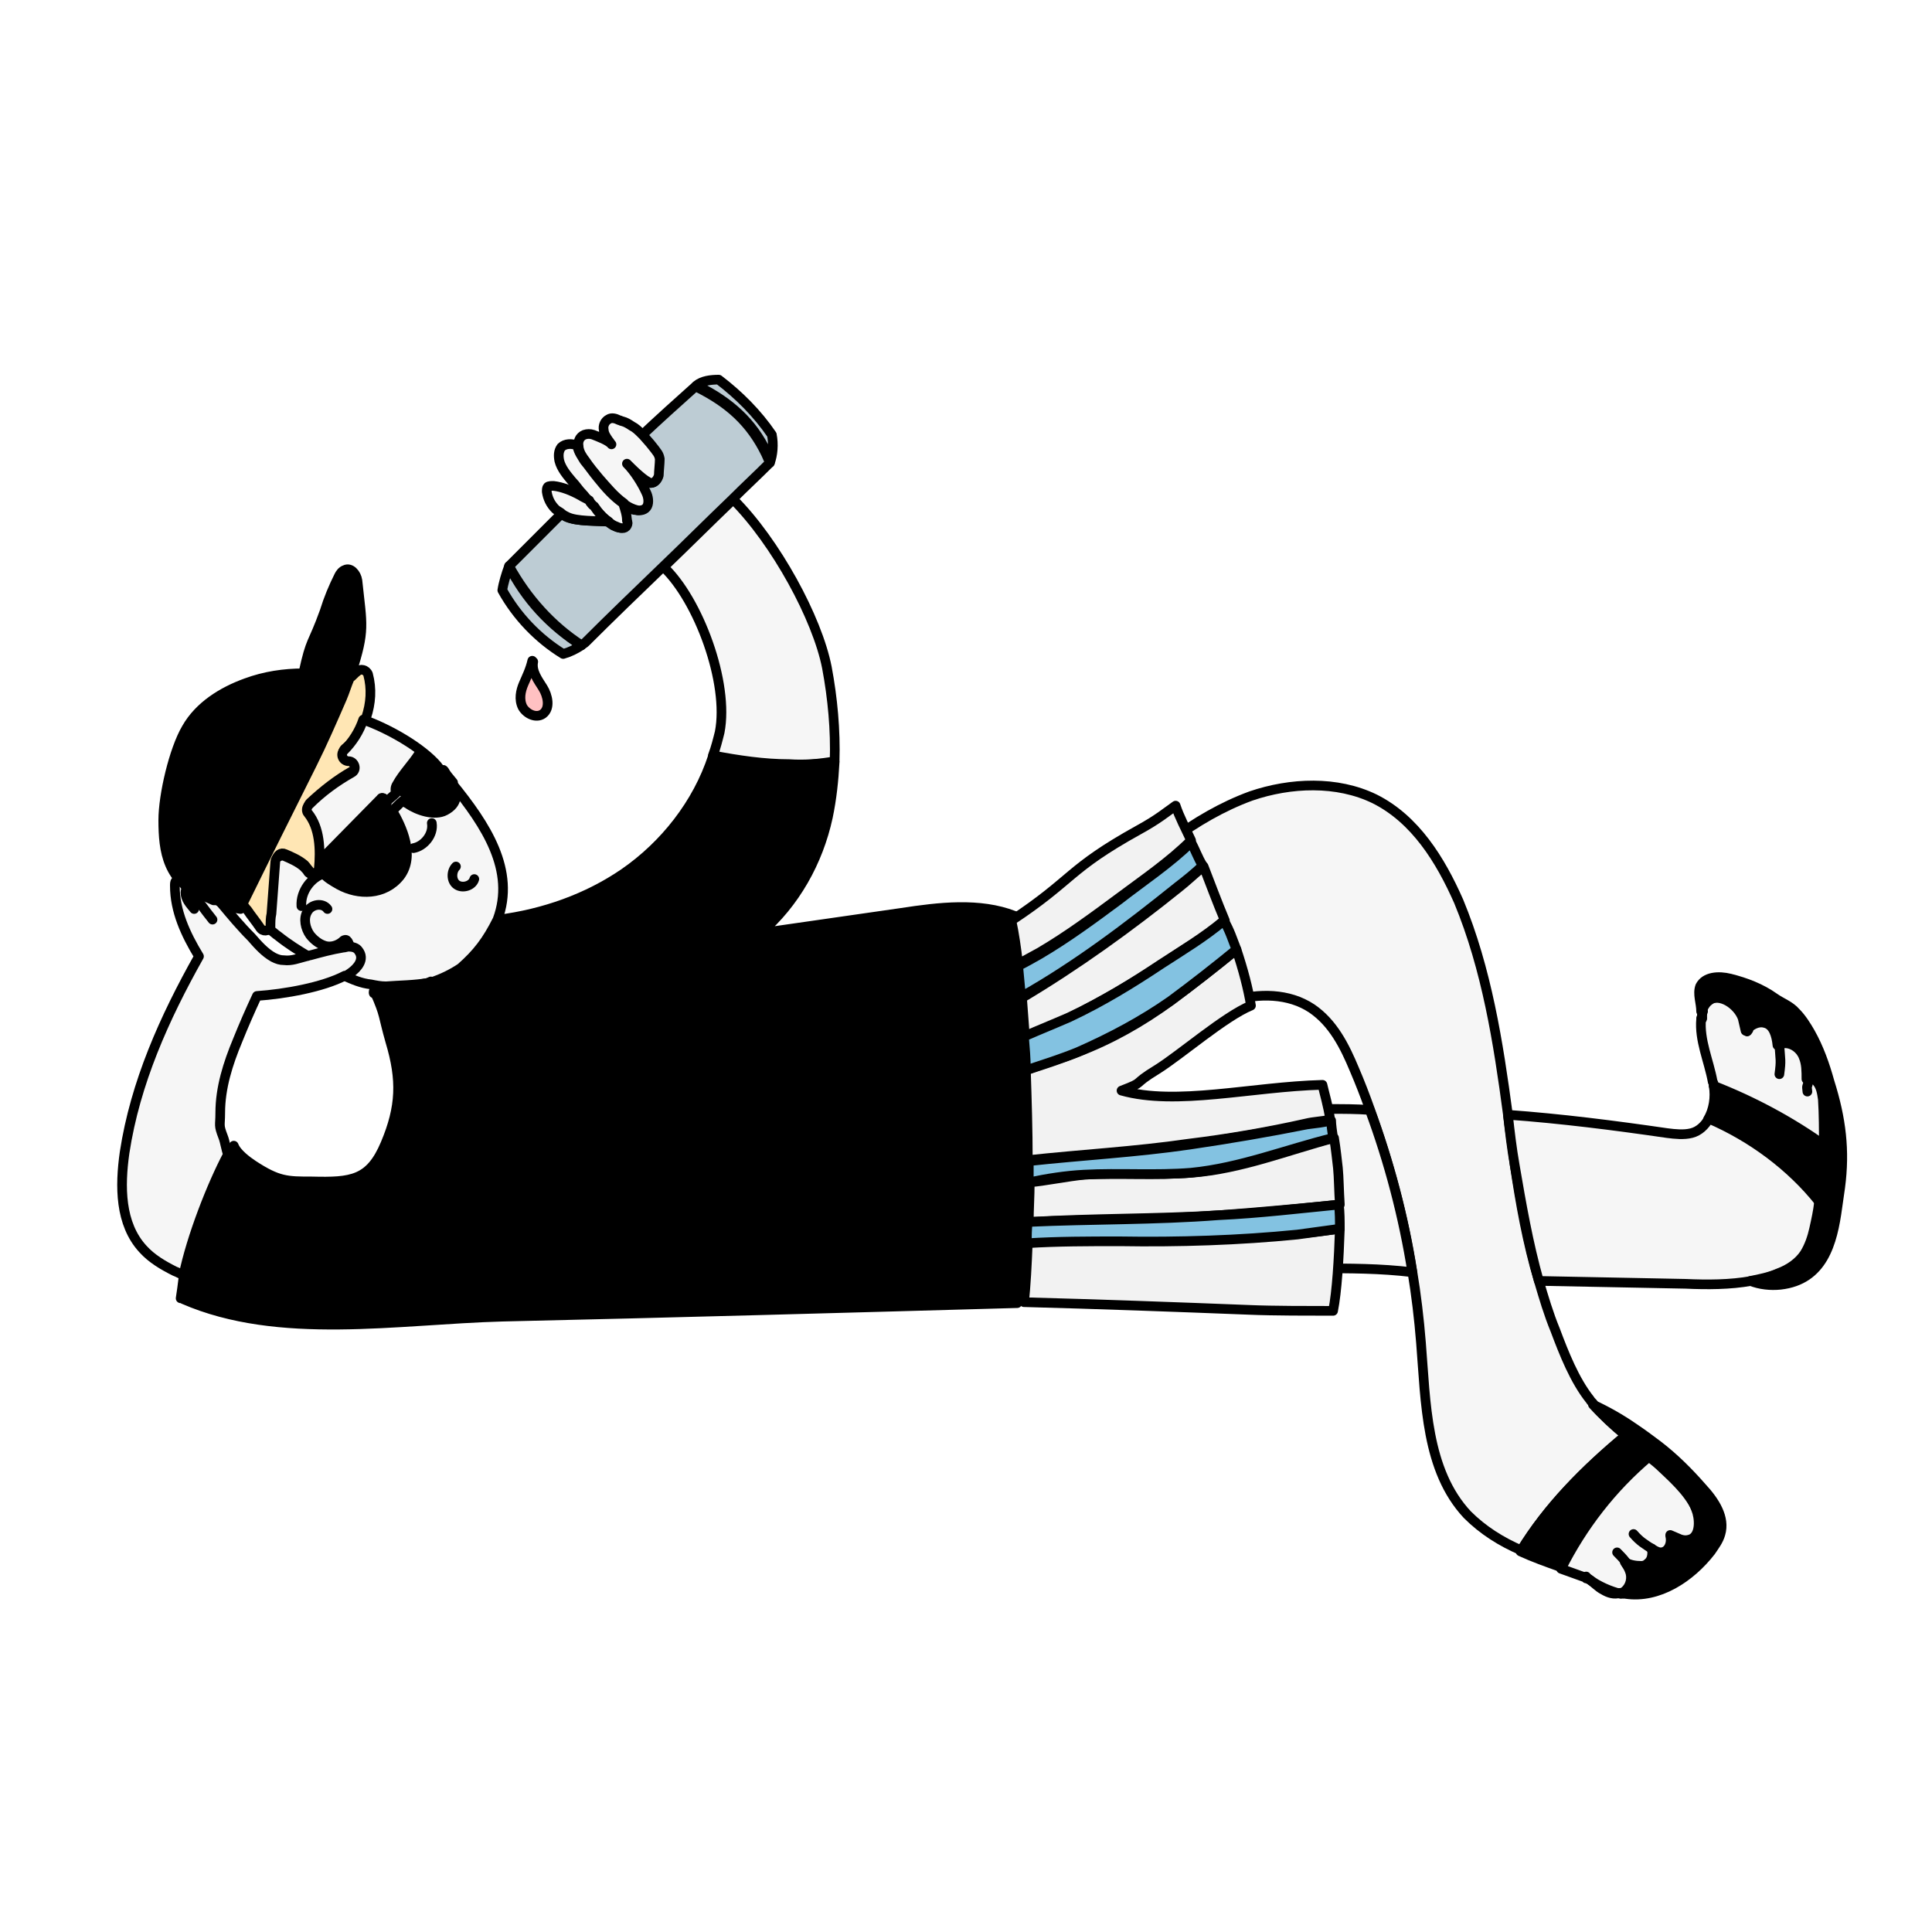
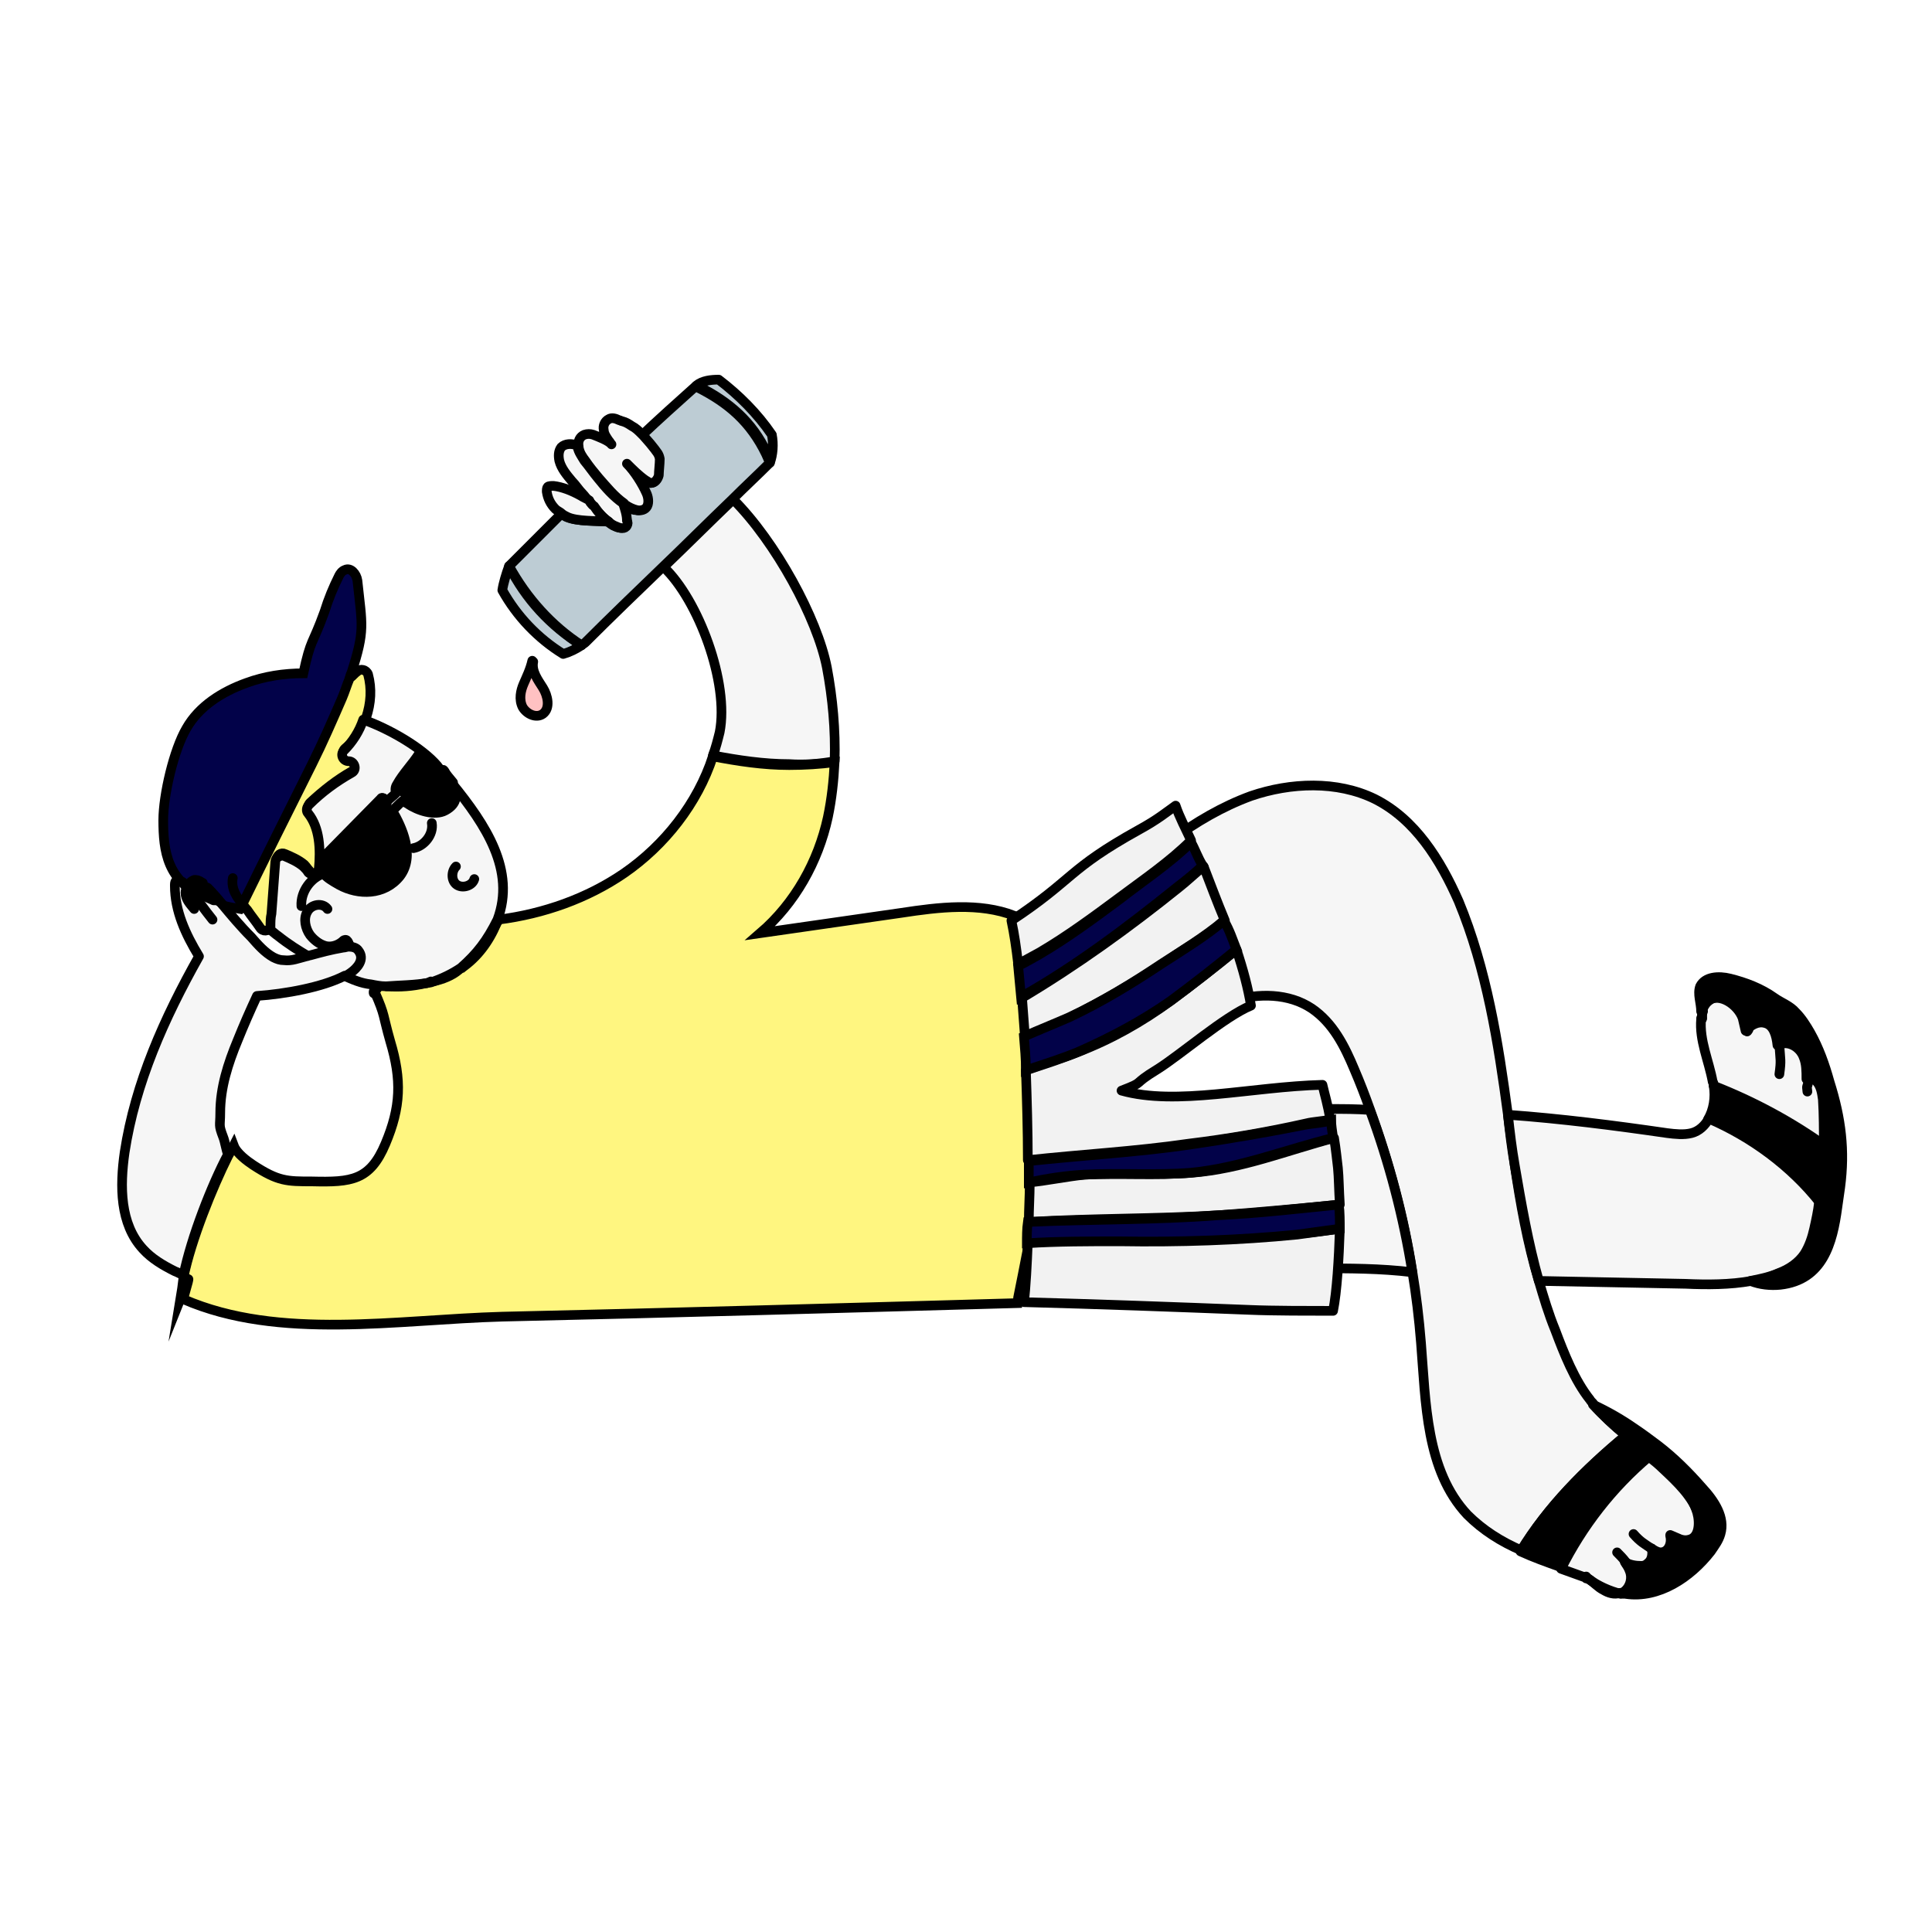
<svg xmlns="http://www.w3.org/2000/svg" version="1.1" id="Calque_1" x="0px" y="0px" viewBox="0 0 200 200" style="enable-background:new 0 0 200 200;" xml:space="preserve">
  <style type="text/css">
	.st0{fill:none;stroke:#000000;stroke-linecap:round;stroke-linejoin:round;stroke-miterlimit:10;}
	.st1{fill:#F6F6F6;stroke:#000000;stroke-linecap:round;stroke-linejoin:round;stroke-miterlimit:10;}
	.st2{stroke:#000000;stroke-linecap:round;stroke-linejoin:round;stroke-miterlimit:10;}
- 	.st3{fill:#FFC1C2;stroke:#000000;stroke-linecap:round;stroke-linejoin:round;stroke-miterlimit:10;}
- 	.st4{fill:#FFE6B4;stroke:#000000;stroke-linecap:round;stroke-linejoin:round;stroke-miterlimit:10;}
- 	.st5{fill:#BDCCD4;stroke:#000000;stroke-linecap:round;stroke-linejoin:round;stroke-miterlimit:10;}
- 	.st6{fill:none;stroke:#000000;stroke-miterlimit:10;}
- 	.st7{fill:#F2F2F2;stroke:#000000;stroke-linecap:round;stroke-linejoin:round;stroke-miterlimit:10;}
- 	.st8{fill:#83C2E1;stroke:#000000;stroke-linecap:round;stroke-linejoin:round;stroke-miterlimit:10;}
+ 	.st3{fill:#020249;stroke:#000000;stroke-miterlimit:10;}
+ 	.st4{fill:#FFF680;stroke:#000000;stroke-miterlimit:10;}
+ 	.st5{fill:#FFC1C2;stroke:#000000;stroke-linecap:round;stroke-linejoin:round;stroke-miterlimit:10;}
+ 	.st6{fill:#BDCCD4;stroke:#000000;stroke-linecap:round;stroke-linejoin:round;stroke-miterlimit:10;}
+ 	.st7{fill:none;stroke:#000000;stroke-miterlimit:10;}
+ 	.st8{fill:#F2F2F2;stroke:#000000;stroke-linecap:round;stroke-linejoin:round;stroke-miterlimit:10;}
</style>
  <path class="st0" d="M173,159c-1-0.6-1.4-0.8-2-1.7" />
  <path class="st1" d="M168.3,148.6c-4.2,3.5-8.1,7.4-10.8,11.9c-2.1-0.9-4-2.1-5.6-3.7c-4.3-4.6-4.3-11.6-4.8-17.8  c-0.2-2.5-0.5-5-0.9-7.4c-0.9-5.7-2.4-11.3-4.4-16.8c-0.5-1.4-1-2.7-1.6-4.1c-1-2.4-2.2-4.8-4.4-6.3c-2.4-1.6-5.5-1.6-8.3-0.8  c-1-5.1-3.9-11.7-6.3-16.6c2.6-1.9,5.3-3.5,8.3-4.6c4.1-1.4,8.9-1.6,12.8,0.3c4.2,2.1,6.8,6.3,8.7,10.6c2.9,7,4.1,14.6,5.1,22.1  c0.2,1.7,0.5,3.5,0.7,5.2c0.6,4,1.3,8,2.5,12c0.5,1.7,1,3.4,1.7,5.1c0.9,2.4,2,5.2,3.6,7.2c0.1,0.2,0.3,0.3,0.4,0.5l0,0  C166,146.6,167.1,147.6,168.3,148.6z" />
  <path class="st0" d="M121.2,87.1L121.2,87.1" />
  <path class="st0" d="M180.9,106.7L180.9,106.7c0,0.4,0,1.1,0,2.1" />
  <path class="st2" d="M170.6,150.6c-3.7,3.2-6.8,7.2-9.1,11.6c-1.4-0.5-2.8-1-4.1-1.6c2.8-4.6,6.7-8.5,10.8-11.9  C169.1,149.3,169.9,149.9,170.6,150.6z" />
  <path class="st1" d="M174.9,159.5c-0.4,0.1-0.8,0-1.2-0.2c-0.2-0.1-0.5-0.2-0.7-0.3v0.1c0.2,0.7-0.2,1.7-1,1.7  c-0.3,0-0.5-0.2-0.8-0.3l-0.1-0.1v0.1c0.1,0.5,0,1.1-0.4,1.4c-0.2,0.2-0.5,0.2-0.7,0.3c-0.6,0.1-1.1-0.1-1.7-0.4  c0.2,0.3,0.4,0.5,0.5,0.9c0.3,0.7,0.1,1.7-0.5,2.1c-0.2,0.1-0.3,0.2-0.5,0.2c-1.2-0.3-2.3-0.8-3.3-1.5c-0.1,0-0.1-0.1-0.2-0.1  c0,0,0,0-0.1,0c0,0,0,0-0.1-0.1l0,0l0,0l0,0c-0.8-0.3-1.7-0.6-2.5-0.9c2.2-4.4,5.3-8.4,9.1-11.6c0.5,0.4,1,0.8,1.4,1.2  c1.5,1.4,3.1,2.9,3.8,4.9C176.2,157.8,176,159.3,174.9,159.5z" />
  <path class="st0" d="M126.3,104.2c0.2-0.1,0.4-0.2,0.7-0.3c0.2-0.1,0.4-0.1,0.6-0.2" />
  <path class="st0" d="M135.4,114.8c-0.2,0-0.4,0-0.6,0" />
  <path class="st2" d="M188.9,118.6c-0.1,2-0.2,3.9-0.5,5.9c-3-3.8-7.1-6.8-11.6-8.6c0.6-1,0.8-2.3,0.6-3.5  C181.5,114,185.4,116.1,188.9,118.6z" />
  <path class="st1" d="M188.9,118.6c-3.5-2.5-7.4-4.6-11.5-6.2c0-0.2,0-0.3-0.1-0.4c-0.4-2.2-1.4-4.3-1.2-6.5v-0.1  c0.1-0.2,0.1-0.4,0.1-0.7c0.1-0.4,0.3-0.8,0.7-1.1c1.2-1,3,0.3,3.6,1.8c0.2,0.4,0.3,0.8,0.3,1.3l0,0c0.1,0.2,0.1,0,0.1-0.2  c0.4-0.6,1.2-0.9,1.9-0.7c0.9,0.3,1.2,1.4,1.3,2.3c0.2-0.1,0.5-0.2,0.8-0.2c0.8,0,1.6,0.6,1.9,1.4c0.3,0.7,0.3,1.5,0.3,2.3  c0.3-0.1,0.7,0,1,0.2c0.5,0.5,0.6,1.2,0.7,1.9C188.9,115.4,189,117,188.9,118.6z" />
  <path class="st0" d="M176.3,104.7c-0.1,0.2-0.1,0.4-0.1,0.7" />
  <path class="st1" d="M188.4,124.5c-0.1,0.9-0.3,1.8-0.5,2.7s-0.4,1.9-1,2.6c-0.6,1-1.7,1.6-2.7,2s-1.9,0.7-2.9,0.8  c-2.2,0.4-4.6,0.4-6.8,0.3c-5.1-0.1-10.1-0.2-15.2-0.3c-1.1-3.9-1.8-7.9-2.5-12c-0.3-1.7-0.5-3.4-0.7-5.2c5.5,0.4,11,1.1,16.5,1.9  c0.8,0.1,1.7,0.2,2.5,0s1.4-0.8,1.8-1.5C181.3,117.7,185.4,120.7,188.4,124.5z" />
  <path class="st0" d="M184.2,108.2L184.2,108.2c0.1,1.6,0.2,1.5,0,3" />
  <path class="st0" d="M187.1,113c-0.1-0.8,0-0.3,0.1-1.1c0-0.1,0-0.1,0-0.2" />
  <path class="st2" d="M190.5,122.9c-0.1,0.7-0.2,1.4-0.3,2.1c-0.5,3.7-1.5,7.5-5.9,8c-1,0.1-2.1,0-3.1-0.4c1-0.2,2-0.4,2.9-0.8  c1.1-0.4,2.1-1.1,2.7-2c0.5-0.8,0.8-1.7,1-2.6s0.4-1.8,0.5-2.7c0.3-2,0.5-3.9,0.5-5.9c0-1.6,0-3.2-0.1-4.8c-0.1-0.7-0.2-1.4-0.7-1.9  c-0.3-0.2-0.6-0.3-1-0.2c0-0.8,0-1.6-0.3-2.3c-0.3-0.8-1.1-1.4-1.9-1.4c-0.3,0-0.6,0.1-0.8,0.2c-0.1-1-0.4-2.1-1.3-2.3  c-0.7-0.2-1.4,0.2-1.9,0.7c0-0.3,0-0.6-0.1,0.1l0,0c-0.1-0.4-0.2-0.9-0.3-1.3c-0.5-1.4-2.4-2.7-3.6-1.8c-0.3,0.3-0.5,0.7-0.7,1.1  c0-0.9-0.4-1.8-0.1-2.6c0.5-1,1.9-1.1,3.1-0.8c1.6,0.4,3.2,1,4.6,2c0.7,0.5,1.6,0.8,2.2,1.5c0.6,0.6,1.1,1.4,1.5,2.1  c0.9,1.6,1.5,3.3,2,5.1C190.6,115.8,191,119.1,190.5,122.9z" />
  <path class="st0" d="M181,106.6C181,106.6,180.9,106.6,181,106.6C180.9,106.6,180.9,106.7,181,106.6  C180.9,105.9,181,106.3,181,106.6z" />
  <path class="st0" d="M176.2,105.4c0,0.1,0,0.1-0.1,0.2" />
  <path class="st0" d="M171.1,160.4c-0.9-0.6-1.3-0.8-2-1.6" />
  <path class="st0" d="M164.4,163.4c0.6,0.4,1,0.9,1.6,1.2c0.5,0.3,1.1,0.5,1.7,0.3" />
  <path class="st0" d="M164.2,163.2C164.1,163.2,164.1,163.2,164.2,163.2" />
  <path class="st0" d="M168.3,161.7c-0.3-0.4-0.6-0.7-0.9-1" />
  <path class="st2" d="M178.1,158.8c-0.2,0.7-0.6,1.2-1,1.8c-2.1,2.7-5.4,4.9-8.8,4.4c-0.2,0-0.4-0.1-0.6-0.1c0.2,0,0.4-0.1,0.5-0.2  c0.6-0.5,0.8-1.4,0.5-2.1c-0.1-0.3-0.3-0.6-0.5-0.9c0.5,0.3,1.1,0.4,1.7,0.4c0.3,0,0.5-0.1,0.7-0.3c0.4-0.3,0.5-0.9,0.4-1.4v-0.1  l0.1,0.1c0.2,0.1,0.5,0.3,0.8,0.3c0.8,0,1.2-0.9,1-1.7v-0.1c0.2,0.1,0.5,0.2,0.7,0.3c0.4,0.2,0.8,0.3,1.2,0.2  c1.1-0.2,1.2-1.7,0.9-2.8c-0.6-2-2.2-3.5-3.8-4.9c-0.4-0.4-0.9-0.8-1.4-1.2c-0.8-0.6-1.6-1.3-2.3-2c-1.2-1-2.3-2-3.3-3.1  c1.5,0.7,2.9,1.5,4.2,2.4c0.9,0.6,1.7,1.2,2.5,1.8c1.7,1.3,3.2,2.8,4.6,4.4C177.5,155.4,178.6,157.1,178.1,158.8z" />
-   <path class="st2" d="M36.4,69.6c-0.1,0.2-0.2,0.5-0.2,0.7c-0.2,0.7-0.5,1.4-0.8,2.1c-0.9,2.3-2,4.5-3.1,6.8c-2,4.2-5,10.2-7.2,14.5  C25,93.8,25,94,24.9,94.1c-0.6-0.1-1.3-0.2-1.9-0.4l0,0c-0.2-0.2-0.4-0.3-0.6-0.3c-0.1,0-0.1,0-0.2,0c-0.9-0.3-1.8-0.8-2.5-1.4l0,0  c-0.1-0.1-0.2-0.1-0.3-0.2c-0.1-0.1-0.3-0.2-0.4-0.3l0,0c-0.1-0.1-0.2-0.2-0.2-0.2l0,0c-0.5-0.5-0.9-1.1-1.2-1.8  c-0.6-1.4-0.7-3-0.7-4.6c0-2.6,1.1-7.3,2.4-9.5c1.3-2.3,3.7-3.8,6.2-4.7c1.9-0.7,3.9-1,5.9-1c0.8-3.7,0.9-2.8,2.2-6.4  c0.4-1.3,0.9-2.5,1.5-3.7c0.1-0.2,0.3-0.5,0.6-0.6c0.6-0.3,1.2,0.4,1.3,1.1C37.5,64.8,37.8,65.2,36.4,69.6z" />
+   <path class="st3" d="M36.4,69.6c-0.1,0.2-0.2,0.5-0.2,0.7c-0.2,0.7-0.5,1.4-0.8,2.1c-0.9,2.3-2,4.5-3.1,6.8c-2,4.2-5,10.2-7.2,14.5  C25,93.8,25,94,24.9,94.1c-0.6-0.1-1.3-0.2-1.9-0.4l0,0c-0.2-0.2-0.4-0.3-0.6-0.3c-0.1,0-0.1,0-0.2,0c-0.9-0.3-1.8-0.8-2.5-1.4l0,0  c-0.1-0.1-0.2-0.1-0.3-0.2c-0.1-0.1-0.3-0.2-0.4-0.3l0,0c-0.1-0.1-0.2-0.2-0.2-0.2l0,0c-0.5-0.5-0.9-1.1-1.2-1.8  c-0.6-1.4-0.7-3-0.7-4.6c0-2.6,1.1-7.3,2.4-9.5c1.3-2.3,3.7-3.8,6.2-4.7c1.9-0.7,3.9-1,5.9-1c0.8-3.7,0.9-2.8,2.2-6.4  c0.4-1.3,0.9-2.5,1.5-3.7c0.1-0.2,0.3-0.5,0.6-0.6c0.6-0.3,1.2,0.4,1.3,1.1C37.5,64.8,37.8,65.2,36.4,69.6z" />
  <path class="st1" d="M136.4,131.3c0.3-3.6,0.3-8,0-10.4c-0.2-1.5-0.5-4.1-1-6.1c0.8,0,1.6,0,2.4,0c1.3,0,2.6,0,4,0.1  c2,5.4,3.5,11.1,4.4,16.8C142.9,131.3,139.7,131.3,136.4,131.3z" />
  <path class="st0" d="M136.4,131.3c-0.1,0-0.3,0-0.4,0" />
  <path class="st0" d="M68.7,58.7c-0.2-0.2-0.5-0.4-0.7-0.6" />
  <line class="st0" x1="78.7" y1="96.5" x2="78.7" y2="96.5" />
  <path class="st1" d="M86.4,78.8c-1.6,0.3-3.2,0.4-4.7,0.3c-2.6,0-5.3-0.4-7.9-0.9c0.3-0.8,0.5-1.6,0.7-2.4c1-5.1-2.2-13.7-5.8-17.1  c2.4-2.3,4.8-4.7,7.2-7c4.4,4.4,8.7,12.3,9.7,17.4C86.2,72.3,86.5,75.6,86.4,78.8z" />
  <path class="st0" d="M75.8,51.7c-0.6-0.6-1.2-1.1-1.8-1.6" />
  <line class="st0" x1="78.7" y1="96.5" x2="78.7" y2="96.5" />
  <path class="st2" d="M38.7,102.6c0,0.1,0.1,0.1,0.1,0.2C38.6,103,38.7,102.5,38.7,102.6z" />
-   <path class="st2" d="M107.1,125c-0.2,1.9-1.1,6.3-1.7,9.3c0,0.2-0.1,0.4-0.1,0.6l0,0c-17.8,0.5-35.6,1-53.3,1.4  c-10.9,0.3-23.1,2.5-33-1.8c-0.1,0,0.6-2.1,0.5-2.1l-0.8,2c0.1-0.6,0.2-1.4,0.3-2.2l0,0c0.8-3.9,3-9.3,4.6-12.5  c0.2-0.4,0.4-0.7,0.6-1.1c0.3,0.8,1.4,1.6,2,2c2.6,1.7,3.5,1.7,6.1,1.7c4.1,0.1,6-0.1,7.6-3.9s1.7-6.6,0.5-10.6  c-0.8-2.8-0.5-2.6-1.6-5.1c0.1-0.1,0.1-0.2,0.2-0.3c0.3-0.5,0.5-0.4,1-0.4c0,0,0,0,0.1,0l0,0c1.2-0.1,3-0.1,4.6-0.4l0,0  c0,0,0,0,0.1,0c1-0.2,2-0.6,2.7-1.2l0,0c0.1-0.1,0.2-0.2,0.3-0.2c1.6-1.5,2.6-2.7,3.8-5l0,0c4.7-0.6,9.2-2.2,13-4.8  c4.2-2.9,7.6-7.2,9.2-12.1c2.6,0.5,5.2,0.9,7.9,0.9c1.6,0,3.2-0.1,4.7-0.3c-0.1,1.9-0.3,3.8-0.7,5.7c-1,4.6-3.4,8.9-7,12  c4.9-0.7,9.7-1.4,14.6-2.1c3.9-0.6,8.1-1.1,11.7,0.3l0,0c0.1,0.3,0.1,0.6,0.2,0.8c0.2,0.6,0.3,1.3,0.4,1.9  C107.5,106.5,108.1,115.8,107.1,125z" />
+   <path class="st4" d="M107.1,125c-0.2,1.9-1.1,6.3-1.7,9.3c0,0.2-0.1,0.4-0.1,0.6l0,0c-17.8,0.5-35.6,1-53.3,1.4  c-10.9,0.3-23.1,2.5-33-1.8c-0.1,0,0.6-2.1,0.5-2.1l-0.8,2c0.1-0.6,0.2-1.4,0.3-2.2l0,0c0.8-3.9,3-9.3,4.6-12.5  c0.2-0.4,0.4-0.7,0.6-1.1c0.3,0.8,1.4,1.6,2,2c2.6,1.7,3.5,1.7,6.1,1.7c4.1,0.1,6-0.1,7.6-3.9s1.7-6.6,0.5-10.6  c-0.8-2.8-0.5-2.6-1.6-5.1c0.1-0.1,0.1-0.2,0.2-0.3c0.3-0.5,0.5-0.4,1-0.4c0,0,0,0,0.1,0l0,0c1.2-0.1,3-0.1,4.6-0.4l0,0  c0,0,0,0,0.1,0c1-0.2,2-0.6,2.7-1.2l0,0c0.1-0.1,0.2-0.2,0.3-0.2c1.6-1.5,2.6-2.7,3.8-5l0,0c4.7-0.6,9.2-2.2,13-4.8  c4.2-2.9,7.6-7.2,9.2-12.1c2.6,0.5,5.2,0.9,7.9,0.9c1.6,0,3.2-0.1,4.7-0.3c-0.1,1.9-0.3,3.8-0.7,5.7c-1,4.6-3.4,8.9-7,12  c4.9-0.7,9.7-1.4,14.6-2.1c3.9-0.6,8.1-1.1,11.7,0.3l0,0c0.1,0.3,0.1,0.6,0.2,0.8c0.2,0.6,0.3,1.3,0.4,1.9  C107.5,106.5,108.1,115.8,107.1,125z" />
  <path class="st0" d="M36.8,99" />
-   <path class="st3" d="M55.2,68.5c-0.2,1,0.5,1.9,1,2.7c0.5,0.8,0.8,2.1,0,2.7c-0.7,0.5-1.7,0-2.1-0.7c-0.4-0.8-0.2-1.7,0.1-2.4  s0.7-1.5,0.9-2.4" />
+   <path class="st5" d="M55.2,68.5c-0.2,1,0.5,1.9,1,2.7c0.5,0.8,0.8,2.1,0,2.7c-0.7,0.5-1.7,0-2.1-0.7c-0.4-0.8-0.2-1.7,0.1-2.4  s0.7-1.5,0.9-2.4" />
  <path class="st0" d="M25.2,93.7c-0.7-0.8-1.3-1.7-1.1-2.8" />
  <path class="st4" d="M35.7,77.5c-0.4,0.4-0.1,1.1,0.5,1.1l0,0c0.7,0,0.9,0.9,0.3,1.2c-1.6,0.9-3,2-4.4,3.3c-0.2,0.2-0.3,0.6-0.1,0.9  c1.3,1.6,1.4,3.7,1.1,5.8c-0.1,0.6-0.8,0.8-1.1,0.3c-0.2-0.2-0.3-0.4-0.5-0.6c-0.6-0.5-1.3-0.8-2-1.1c-0.4-0.2-0.8,0.1-0.9,0.6  l-0.4,5.4c0,0.5-0.1,0.9-0.1,1.3c0,0.1,0,0.2-0.1,0.3c-0.2,0.4-0.8,0.5-1.1,0c-0.4-0.6-0.9-1.2-1.3-1.8c-0.2-0.2-0.3-0.4-0.5-0.6  c2.1-4.3,5.1-10.3,7.2-14.5c1.1-2.2,2.1-4.5,3.1-6.8c0.3-0.7,0.5-1.4,0.8-2.1c0.3-0.2,0.5-0.5,0.8-0.7c0.3-0.3,0.9-0.2,1.1,0.3  c0.4,1.5,0.3,3-0.2,4.5C37.4,75.6,36.7,76.7,35.7,77.5z" />
  <path class="st1" d="M51.5,95.2L51.5,95.2c-1.1,2.2-2.1,3.5-3.8,5c-0.9,0.6-1.9,1.1-3.1,1.5c-1.6,0.3-3.4,0.3-4.6,0.4l0,0  c0,0,0,0-0.1,0c-0.5,0-1-0.1-1.5-0.2c-1-0.1-1.9-0.5-2.8-0.9c0.2-0.1,0.4-0.2,0.5-0.3c0,0,0.1,0,0.1-0.1c0.7-0.4,1.4-1.3,0.9-2  c-0.2-0.3-0.6-0.4-1-0.4c-0.2,0-0.4,0-0.6,0.1c-1.1,0.2-2.3,0.4-3.4,0.8c-1.2-0.7-2.3-1.4-3.3-2.2c-0.3-0.2-0.6-0.5-0.9-0.7  C28,96.1,28,96,28,95.9c0-0.4,0-0.9,0.1-1.3l0.4-5.4c0-0.4,0.5-0.7,0.9-0.6c0.7,0.3,1.4,0.6,2,1.1c0.2,0.2,0.4,0.4,0.5,0.6  c0.4,0.4,1.1,0.2,1.1-0.3c0.2-2.1,0.1-4.3-1.1-5.8c-0.2-0.2-0.2-0.6,0.1-0.9c1.3-1.3,2.8-2.4,4.4-3.3c0.6-0.3,0.3-1.2-0.3-1.2l0,0  c-0.6,0-0.9-0.7-0.5-1.1c0.9-0.9,1.6-2,2-3.2c2.6,0.9,6.1,2.9,7.7,4.8c0.1,0.2,0.3,0.3,0.4,0.5C45,79,44.2,78.3,43.4,78  c-0.7,1.1-1.7,2.1-2.3,3.2c-0.2,0.3-0.2,0.6-0.1,0.9c-0.3,0.3-0.7,0.6-1,0.9c-0.1-0.1-0.2-0.2-0.2-0.3c-0.1-0.1-0.3-0.2-0.4,0  l-5.9,6c-0.8,1.5,0.2,2.1,1.6,2.9c2,1.1,4.7,1.1,6.3-0.9c1.6-2.1,0.2-5.1-0.8-6.8c0.4-0.3,0.7-0.7,1.1-1c0.2,0.1,0.3,0.2,0.5,0.3  c1,0.7,2.8,1.3,3.9,0.7c1.3-0.7,1.3-1.7,0.7-2.8C50.3,85.4,53.4,90.1,51.5,95.2z" />
  <path class="st0" d="M40,102.1c1.4,0.1,2.7,0,4-0.3c0.2,0,0.4-0.1,0.6-0.2" />
  <path class="st0" d="M47.8,100.2c1.6-1.1,2.8-2.7,3.6-4.6c0.1-0.1,0.1-0.3,0.2-0.4" />
  <path class="st0" d="M46.9,81L46.9,81c-0.4-0.5-0.7-0.8-0.9-1.2l-0.1-0.1" />
  <path class="st0" d="M47.8,94.4" />
  <path class="st0" d="M48.5,79.5" />
  <path class="st0" d="M33.9,94.1c-0.5-0.7-1.7-0.5-2.1,0.3c-0.4,0.7-0.2,1.7,0.3,2.4c0.4,0.5,0.9,0.9,1.5,1.1s1.3,0,1.8-0.4  c0.1-0.1,0.2-0.2,0.3-0.2c0.3-0.1,0.5,0.5,0.6,1.1" />
  <path class="st0" d="M33.6,90.4c-1.4,0.4-2.5,1.9-2.4,3.4" />
  <path class="st0" d="M44.7,85.2c0.2,1.2-0.8,2.4-1.9,2.6" />
  <path class="st0" d="M47.2,89.7c-0.5,0.5-0.5,1.5,0.1,1.9s1.6,0.1,1.8-0.6" />
  <path class="st0" d="M19,132.2L19,132.2c0.1,0.1,0.3,0.1,0.4,0.2" />
  <path class="st0" d="M21,91.4c-0.1,0-0.2-0.1-0.4-0.1c-0.1,0-0.3-0.1-0.5-0.2c0.1,0,0.1,0,0.2,0C20.6,91.1,20.8,91.3,21,91.4z" />
  <path class="st1" d="M36.3,100.7L36.3,100.7c-0.3,0.2-0.4,0.3-0.6,0.3c-2.3,1.2-6.2,1.9-9.1,2.1c-0.7,1.5-1.4,3.1-2,4.6  c-1,2.4-1.8,4.9-1.8,7.5c0,1.4-0.2,1.2,0.3,2.5c0.2,0.5,0.3,1.3,0.5,1.8c-1.7,3.2-3.8,8.6-4.6,12.5c-0.3-0.1-0.6-0.3-0.9-0.4  c-1.2-0.6-2.4-1.3-3.3-2.3c-2.4-2.6-2.4-6.5-1.9-10c1.1-7.2,4.1-13.9,7.7-20.3c-1.4-2.3-2.5-4.7-2.5-7.3c0-0.2,0-0.4,0.1-0.5  c0,0,0.3,0.1,0.7,0.1l0,0c0.1,0.1,0.2,0.2,0.4,0.3c0.1,0.1,0.2,0.2,0.3,0.2l0,0c0.7,0.6,1.6,1,2.5,1.4c0.1,0,0.1,0,0.2,0  c0.2,0,0.4,0.1,0.6,0.3l0,0c1,1.2,2,2.4,3.1,3.5c0.7,0.8,1.4,1.6,2.3,2.1c0.4,0.2,0.7,0.3,1.1,0.3c0.8,0.1,1.5-0.2,2.3-0.4  c0.1,0,0.3-0.1,0.4-0.1c1.1-0.3,2.2-0.6,3.4-0.8c0.2,0,0.4-0.1,0.6-0.1c0.4,0,0.8,0.1,1,0.4C37.8,99.3,37,100.2,36.3,100.7z" />
  <path class="st0" d="M18.3,91.4c0.1-0.1,0.3-0.2,0.4-0.1l0,0c0.1,0,0.3,0.1,0.4,0.3c0.1,0.1,0.2,0.2,0.2,0.2l0,0  c0.1,0.1,0.1,0.2,0.2,0.3" />
  <path class="st0" d="M22,95.2c-0.8-1-1.6-2.1-2.3-3.1" />
  <path class="st0" d="M23.1,93.7c-0.5-0.6-1-1.2-1.6-1.8c-0.1-0.1-1.1-0.2-1.9-0.3c-0.1,0-0.2,0-0.3,0c-0.1,0-0.1,0-0.2,0" />
  <path class="st0" d="M20.2,91.1c-0.3,0-0.6,0.3-0.8,0.6c-0.1,0.2-0.2,0.5-0.2,0.7c0,0.7,0.5,1.2,0.9,1.7" />
  <g>
-     <path class="st5" d="M60.2,66.8c-0.6,0.4-1.2,0.7-1.9,0.9c-2.6-1.6-4.8-3.9-6.3-6.6c0.1-0.7,0.4-1.7,0.7-2.5   C54.4,62,57,64.8,60.2,66.8z" />
-     <path class="st5" d="M60.9,51.8c-0.3-0.2-0.6-0.3-0.9-0.5c0.1-0.1,0.2-0.2,0.2-0.2C60.5,51.4,60.7,51.6,60.9,51.8z" />
-     <path class="st5" d="M79.7,47.9c-1.3,1.3-2.6,2.5-3.9,3.8c-2.4,2.3-4.8,4.7-7.2,7c-2.7,2.6-5.4,5.2-8,7.8c-0.1,0.1-0.3,0.2-0.4,0.3   c-3.1-2-5.7-4.9-7.5-8.2l0,0l0,0c1.8-1.8,3.6-3.6,5.4-5.4c0.2,0.1,0.3,0.2,0.5,0.3c1.1,0.5,3.2,0.4,4.3,0.5   c0.3,0.2,0.5,0.4,0.8,0.5c0.4,0.2,0.9,0.2,1.1-0.1c0.1-0.1,0.1-0.3,0.1-0.5c-0.1-0.6-0.2-1.2-0.4-1.8c0.1,0.1,0.2,0.1,0.2,0.2   c0.3,0.2,0.7,0.5,1.1,0.5c0.4,0.1,0.9-0.1,1.1-0.4c0.2-0.4,0.1-0.9-0.1-1.4c-0.4-0.9-1.3-2.2-2-3c0.6,0.6,1.2,1.2,1.9,1.7   c0.2,0.1,0.4,0.3,0.6,0.3c0.4,0,0.8-0.4,0.8-0.8c0.1-0.4,0.1-1.2-0.1-1.6c-0.1-0.5-0.2-0.6-1-1.6l-0.7-0.8c1.9-1.8,3.8-3.5,5.7-5.2   c0.1,0,0.1,0.1,0.2,0.1c3.2,1.6,5.5,3.6,7.1,6.9L79.7,47.9z" />
-     <path class="st5" d="M79.9,45.1L79.9,45.1" />
-     <path class="st5" d="M79.7,47.9l-0.3-1c-1.5-3.2-3.9-5.3-7.1-6.9c-0.1,0-0.1-0.1-0.2-0.1l0,0c0.6-0.5,1.5-0.6,2.3-0.6   c2.1,1.6,4,3.5,5.5,5.7l0,0C80.1,46,80,47.1,79.7,47.9z" />
+     <path class="st6" d="M60.2,66.8c-0.6,0.4-1.2,0.7-1.9,0.9c-2.6-1.6-4.8-3.9-6.3-6.6c0.1-0.7,0.4-1.7,0.7-2.5   C54.4,62,57,64.8,60.2,66.8z" />
+     <path class="st6" d="M60.9,51.8c-0.3-0.2-0.6-0.3-0.9-0.5c0.1-0.1,0.2-0.2,0.2-0.2C60.5,51.4,60.7,51.6,60.9,51.8z" />
+     <path class="st6" d="M79.7,47.9c-1.3,1.3-2.6,2.5-3.9,3.8c-2.4,2.3-4.8,4.7-7.2,7c-2.7,2.6-5.4,5.2-8,7.8c-0.1,0.1-0.3,0.2-0.4,0.3   c-3.1-2-5.7-4.9-7.5-8.2l0,0l0,0c1.8-1.8,3.6-3.6,5.4-5.4c0.2,0.1,0.3,0.2,0.5,0.3c1.1,0.5,3.2,0.4,4.3,0.5   c0.3,0.2,0.5,0.4,0.8,0.5c0.4,0.2,0.9,0.2,1.1-0.1c0.1-0.1,0.1-0.3,0.1-0.5c-0.1-0.6-0.2-1.2-0.4-1.8c0.1,0.1,0.2,0.1,0.2,0.2   c0.3,0.2,0.7,0.5,1.1,0.5c0.4,0.1,0.9-0.1,1.1-0.4c0.2-0.4,0.1-0.9-0.1-1.4c-0.4-0.9-1.3-2.2-2-3c0.6,0.6,1.2,1.2,1.9,1.7   c0.2,0.1,0.4,0.3,0.6,0.3c0.4,0,0.8-0.4,0.8-0.8c0.1-0.4,0.1-1.2-0.1-1.6c-0.1-0.5-0.2-0.6-1-1.6l-0.7-0.8c1.9-1.8,3.8-3.5,5.7-5.2   c0.1,0,0.1,0.1,0.2,0.1c3.2,1.6,5.5,3.6,7.1,6.9L79.7,47.9z" />
+     <path class="st6" d="M79.9,45.1L79.9,45.1" />
+     <path class="st6" d="M79.7,47.9l-0.3-1c-1.5-3.2-3.9-5.3-7.1-6.9c-0.1,0-0.1-0.1-0.2-0.1l0,0c0.6-0.5,1.5-0.6,2.3-0.6   c2.1,1.6,4,3.5,5.5,5.7l0,0C80.1,46,80,47.1,79.7,47.9z" />
  </g>
  <g>
    <path class="st1" d="M68.2,49.2c-0.1,0.4-0.4,0.8-0.8,0.8c-0.2,0-0.4-0.2-0.6-0.3c-0.7-0.5-1.3-1.1-1.9-1.7c0.8,0.8,1.6,2.1,2,3   c0.2,0.4,0.3,1,0.1,1.4c-0.2,0.4-0.7,0.5-1.1,0.4s-0.8-0.3-1.1-0.5c-0.1-0.1-0.2-0.1-0.2-0.2c-1-0.7-1.8-1.7-2.6-2.6   c-0.5-0.6-1-1.2-1.4-1.8c-0.3-0.4-0.6-0.8-0.7-1.4v-0.1c-0.1-0.5,0.1-1,0.6-1.2c0.3-0.1,0.6-0.1,0.9,0c0.5,0.2,1.6,0.6,1.9,1   c-0.1-0.1-0.2-0.3-0.3-0.4c-0.2-0.3-0.5-0.7-0.5-1.1c-0.1-0.4,0.1-0.9,0.5-1.1c0.3-0.2,0.7-0.1,1.1,0.1c0.1,0,0.2,0.1,0.3,0.1   c0.4,0.1,0.7,0.3,1,0.5c0.4,0.2,0.7,0.5,1,0.8l0.2,0.2l0.7,0.8c0.8,1,0.9,1.1,1,1.6C68.3,48,68.2,48.8,68.2,49.2z" />
    <path class="st1" d="M64.9,54.4c-0.2,0.4-0.7,0.3-1.1,0.1c-0.3-0.1-0.6-0.3-0.8-0.5c-0.6-0.4-1.1-1-1.6-1.6   c-0.1-0.1-0.2-0.3-0.4-0.4c0-0.1-0.1-0.1-0.1-0.2c-0.2-0.2-0.4-0.5-0.6-0.7c-0.4-0.4-0.7-0.9-1.1-1.3c-0.5-0.6-1.1-1.3-1.3-2.1   c-0.1-0.5-0.1-1,0.2-1.4c0.4-0.4,1.1-0.4,1.6-0.2c0,0,0.1,0,0.1,0.1v0.1c0.1,0.5,0.4,0.9,0.7,1.4c0.5,0.6,0.9,1.2,1.4,1.8   c0.8,1,1.6,1.9,2.6,2.6c0.2,0.6,0.4,1.2,0.4,1.8C65,54.1,65,54.2,64.9,54.4z" />
    <path class="st1" d="M63,54c-1.2-0.1-3.3,0-4.3-0.5c-0.2-0.1-0.4-0.2-0.5-0.3c-0.2-0.2-0.5-0.3-0.7-0.5c-0.5-0.5-0.8-1.1-0.9-1.8   c0-0.2,0-0.4,0.1-0.5s0.4-0.1,0.6-0.1c0.9,0.1,1.9,0.5,2.8,1c0.3,0.2,0.6,0.3,0.9,0.5c0,0.1,0.1,0.1,0.1,0.2   c0.1,0.1,0.2,0.3,0.4,0.4C61.9,53,62.4,53.6,63,54z" />
  </g>
  <path d="M46.2,83.7c-1.1,0.6-2.9,0-3.9-0.7c-0.2-0.1-0.3-0.2-0.5-0.3c-0.3-0.2-0.6-0.5-0.7-0.8C41,81.6,41,81.4,41.2,81  c0.6-1.1,1.6-2.1,2.3-3.2c0.8,0.3,1.6,1,2.3,1.8l0.1,0.1c0.2,0.2,0.4,0.5,0.6,0.7c0.1,0.2,0.2,0.3,0.3,0.5  C47.5,82,47.5,83,46.2,83.7z" />
  <path d="M41.5,90.5c-1.5,2-4.2,2-6.3,0.9c-1.4-0.8-2.5-1.4-1.6-2.9l5.9-6c0.1-0.1,0.3-0.1,0.4,0c0.1,0.1,0.1,0.2,0.2,0.3  c0.2,0.2,0.3,0.5,0.5,0.8C41.8,85.4,43.1,88.4,41.5,90.5z" />
-   <path class="st6" d="M40.2,82.9c-0.2,0.2-0.4,0.5-0.5,0.6" />
-   <path class="st6" d="M41.1,81.9c0.4-0.3,0.7-0.5,0.9-0.4" />
-   <path class="st6" d="M42.4,82.1c-0.2,0.2-0.4,0.4-0.6,0.6" />
-   <path class="st6" d="M40.7,83.7c-0.2,0.2-0.4,0.3-0.6,0.5" />
-   <path class="st7" d="M123.3,87c-2.2,2.2-5,4.1-7.4,5.9c-2.7,2-5.4,4-8.3,5.7c-0.7,0.4-1.5,0.8-2.2,1.2c-0.2-1.7-0.4-3.1-0.7-4.5  c6.5-4.3,5.8-5.3,13.2-9.4c2-1.1,2.8-1.8,3.8-2.5C122.1,84.6,122.7,85.7,123.3,87z" />
-   <path class="st7" d="M126.8,95.3c-2,1.7-4.5,3.1-6.5,4.5c-3,2-6.3,3.9-9.5,5.5c-1.6,0.8-3.1,1.3-4.7,2c-0.1-1.3-0.2-2.7-0.3-4  c5.7-3.4,11.1-7.3,16.2-11.4c0.9-0.7,1.7-1.5,2.6-2.2C125.3,91.5,126,93.4,126.8,95.3z" />
-   <path class="st8" d="M124.5,89.6c-0.8,0.8-1.7,1.5-2.6,2.2c-5.1,4.1-10.5,8.2-16.2,11.4c-0.1-1.1-0.2-2.2-0.3-3.2  c0.8-0.4,1.5-0.8,2.2-1.2c2.9-1.7,5.6-3.7,8.3-5.7c2.3-1.8,5.3-3.8,7.4-5.9C123.7,87.9,124,88.8,124.5,89.6z" />
-   <path class="st7" d="M137.7,115.9c-0.9,0.2-1.7,0.2-2.5,0.4c-4,0.9-8.1,1.6-12.2,2.1c-5.5,0.8-11.1,1.1-16.6,1.7  c0-3.1-0.1-6.3-0.2-9.3c1.8-0.7,3.6-1.2,5.4-1.9c3.4-1.3,6.6-3.1,9.6-5.3c2.3-1.7,4.6-3.5,6.8-5.3c0.7,2.1,1.2,4,1.5,5.8  c-2.7,1.1-7.3,5.1-9.7,6.6c-2.8,1.7-1.1,1.2-3.7,2.2c5.7,1.6,13.4-0.4,20.8-0.6C137.1,113.2,137.5,114.5,137.7,115.9z" />
-   <path class="st8" d="M128,98.3c-2.2,1.8-4.5,3.6-6.8,5.3c-3,2.1-6.2,3.8-9.6,5.3c-1.7,0.7-3.6,1.3-5.4,1.9c0-1.2-0.1-2.3-0.2-3.5  c1.6-0.7,3.1-1.3,4.7-2c3.4-1.6,6.5-3.5,9.5-5.5c2-1.3,4.5-2.8,6.5-4.5C127.3,96.3,127.6,97.3,128,98.3z" />
-   <path class="st7" d="M138.7,124.7c-4.1,0.4-8.4,0.8-12.5,1.1c-6.6,0.4-13.1,0.3-19.7,0.7c0-1.3,0.1-2.7,0.1-4.1  c1.9-0.2,3.8-0.6,5.7-0.8c3.7-0.2,7.4,0.1,11.1-0.2c5.1-0.4,9.8-2.3,14.7-3.6c0.2,1.2,0.3,2.3,0.4,3.1  C138.6,121.9,138.6,123.2,138.7,124.7z" />
-   <path class="st8" d="M138,117.8c-4.9,1.2-9.6,3.1-14.7,3.6c-3.7,0.3-7.4,0-11.1,0.2c-1.9,0.1-3.8,0.4-5.7,0.8c0-0.7,0-1.5,0-2.2  c5.5-0.6,11.1-0.9,16.6-1.7c4.1-0.6,8.2-1.3,12.2-2.1c0.8-0.1,1.7-0.2,2.5-0.4C137.8,116.4,137.9,117.1,138,117.8z" />
-   <path class="st7" d="M138.7,127.2c-0.1,3.1-0.3,6.5-0.7,8.5c-2.3,0-6.3,0-8.6-0.1c-7.6-0.3-15.8-0.6-23.4-0.8  c0.2-1.7,0.3-3.8,0.4-6.2c3.2-0.2,6.4-0.2,9.6-0.2c6,0,12.3-0.1,18.4-0.7C135.8,127.6,137.2,127.4,138.7,127.2z" />
-   <path class="st8" d="M138.7,127.2c-1.5,0.2-2.9,0.4-4.4,0.6c-6,0.6-12.3,0.8-18.4,0.7c-3.2,0-6.4,0-9.6,0.2c0-0.7,0-1.5,0.1-2.2  c6.6-0.3,13.2-0.2,19.7-0.7c4.3-0.2,8.4-0.7,12.5-1.1C138.7,125.5,138.7,126.4,138.7,127.2z" />
+   <path class="st7" d="M40.2,82.9c-0.2,0.2-0.4,0.5-0.5,0.6" />
+   <path class="st7" d="M41.1,81.9c0.4-0.3,0.7-0.5,0.9-0.4" />
+   <path class="st7" d="M42.4,82.1c-0.2,0.2-0.4,0.4-0.6,0.6" />
+   <path class="st7" d="M40.7,83.7c-0.2,0.2-0.4,0.3-0.6,0.5" />
+   <path class="st8" d="M123.3,87c-2.2,2.2-5,4.1-7.4,5.9c-2.7,2-5.4,4-8.3,5.7c-0.7,0.4-1.5,0.8-2.2,1.2c-0.2-1.7-0.4-3.1-0.7-4.5  c6.5-4.3,5.8-5.3,13.2-9.4c2-1.1,2.8-1.8,3.8-2.5C122.1,84.6,122.7,85.7,123.3,87z" />
+   <path class="st8" d="M126.8,95.3c-2,1.7-4.5,3.1-6.5,4.5c-3,2-6.3,3.9-9.5,5.5c-1.6,0.8-3.1,1.3-4.7,2c-0.1-1.3-0.2-2.7-0.3-4  c5.7-3.4,11.1-7.3,16.2-11.4c0.9-0.7,1.7-1.5,2.6-2.2C125.3,91.5,126,93.4,126.8,95.3z" />
+   <path class="st3" d="M124.5,89.6c-0.8,0.8-1.7,1.5-2.6,2.2c-5.1,4.1-10.5,8.2-16.2,11.4c-0.1-1.1-0.2-2.2-0.3-3.2  c0.8-0.4,1.5-0.8,2.2-1.2c2.9-1.7,5.6-3.7,8.3-5.7c2.3-1.8,5.3-3.8,7.4-5.9C123.7,87.9,124,88.8,124.5,89.6z" />
+   <path class="st8" d="M137.7,115.9c-0.9,0.2-1.7,0.2-2.5,0.4c-4,0.9-8.1,1.6-12.2,2.1c-5.5,0.8-11.1,1.1-16.6,1.7  c0-3.1-0.1-6.3-0.2-9.3c1.8-0.7,3.6-1.2,5.4-1.9c3.4-1.3,6.6-3.1,9.6-5.3c2.3-1.7,4.6-3.5,6.8-5.3c0.7,2.1,1.2,4,1.5,5.8  c-2.7,1.1-7.3,5.1-9.7,6.6c-2.8,1.7-1.1,1.2-3.7,2.2c5.7,1.6,13.4-0.4,20.8-0.6C137.1,113.2,137.5,114.5,137.7,115.9z" />
+   <path class="st3" d="M128,98.3c-2.2,1.8-4.5,3.6-6.8,5.3c-3,2.1-6.2,3.8-9.6,5.3c-1.7,0.7-3.6,1.3-5.4,1.9c0-1.2-0.1-2.3-0.2-3.5  c1.6-0.7,3.1-1.3,4.7-2c3.4-1.6,6.5-3.5,9.5-5.5c2-1.3,4.5-2.8,6.5-4.5C127.3,96.3,127.6,97.3,128,98.3z" />
+   <path class="st8" d="M138.7,124.7c-4.1,0.4-8.4,0.8-12.5,1.1c-6.6,0.4-13.1,0.3-19.7,0.7c0-1.3,0.1-2.7,0.1-4.1  c1.9-0.2,3.8-0.6,5.7-0.8c3.7-0.2,7.4,0.1,11.1-0.2c5.1-0.4,9.8-2.3,14.7-3.6c0.2,1.2,0.3,2.3,0.4,3.1  C138.6,121.9,138.6,123.2,138.7,124.7z" />
+   <path class="st3" d="M138,117.8c-4.9,1.2-9.6,3.1-14.7,3.6c-3.7,0.3-7.4,0-11.1,0.2c-1.9,0.1-3.8,0.4-5.7,0.8c0-0.7,0-1.5,0-2.2  c5.5-0.6,11.1-0.9,16.6-1.7c4.1-0.6,8.2-1.3,12.2-2.1c0.8-0.1,1.7-0.2,2.5-0.4C137.8,116.4,137.9,117.1,138,117.8z" />
+   <path class="st8" d="M138.7,127.2c-0.1,3.1-0.3,6.5-0.7,8.5c-2.3,0-6.3,0-8.6-0.1c-7.6-0.3-15.8-0.6-23.4-0.8  c0.2-1.7,0.3-3.8,0.4-6.2c3.2-0.2,6.4-0.2,9.6-0.2c6,0,12.3-0.1,18.4-0.7C135.8,127.6,137.2,127.4,138.7,127.2z" />
+   <path class="st3" d="M138.7,127.2c-1.5,0.2-2.9,0.4-4.4,0.6c-6,0.6-12.3,0.8-18.4,0.7c-3.2,0-6.4,0-9.6,0.2c0-0.7,0-1.5,0.1-2.2  c6.6-0.3,13.2-0.2,19.7-0.7c4.3-0.2,8.4-0.7,12.5-1.1C138.7,125.5,138.7,126.4,138.7,127.2z" />
</svg>
